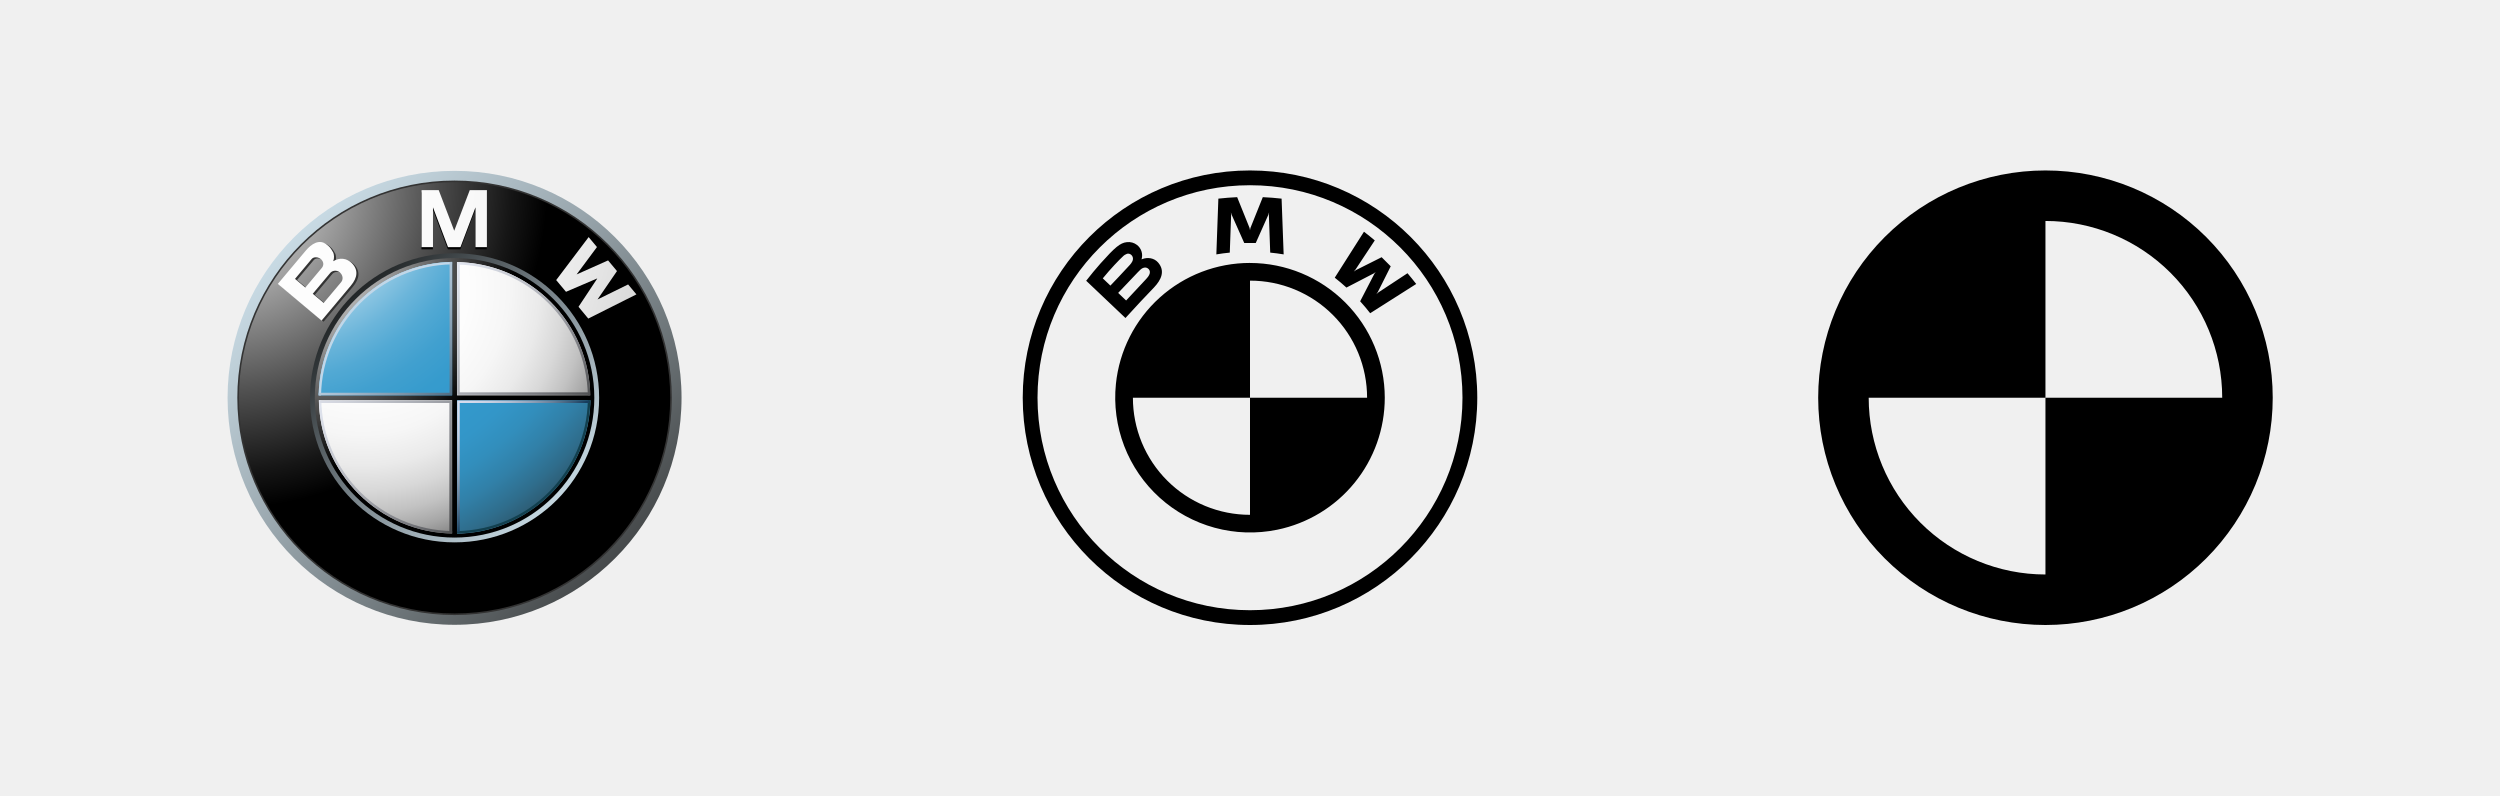
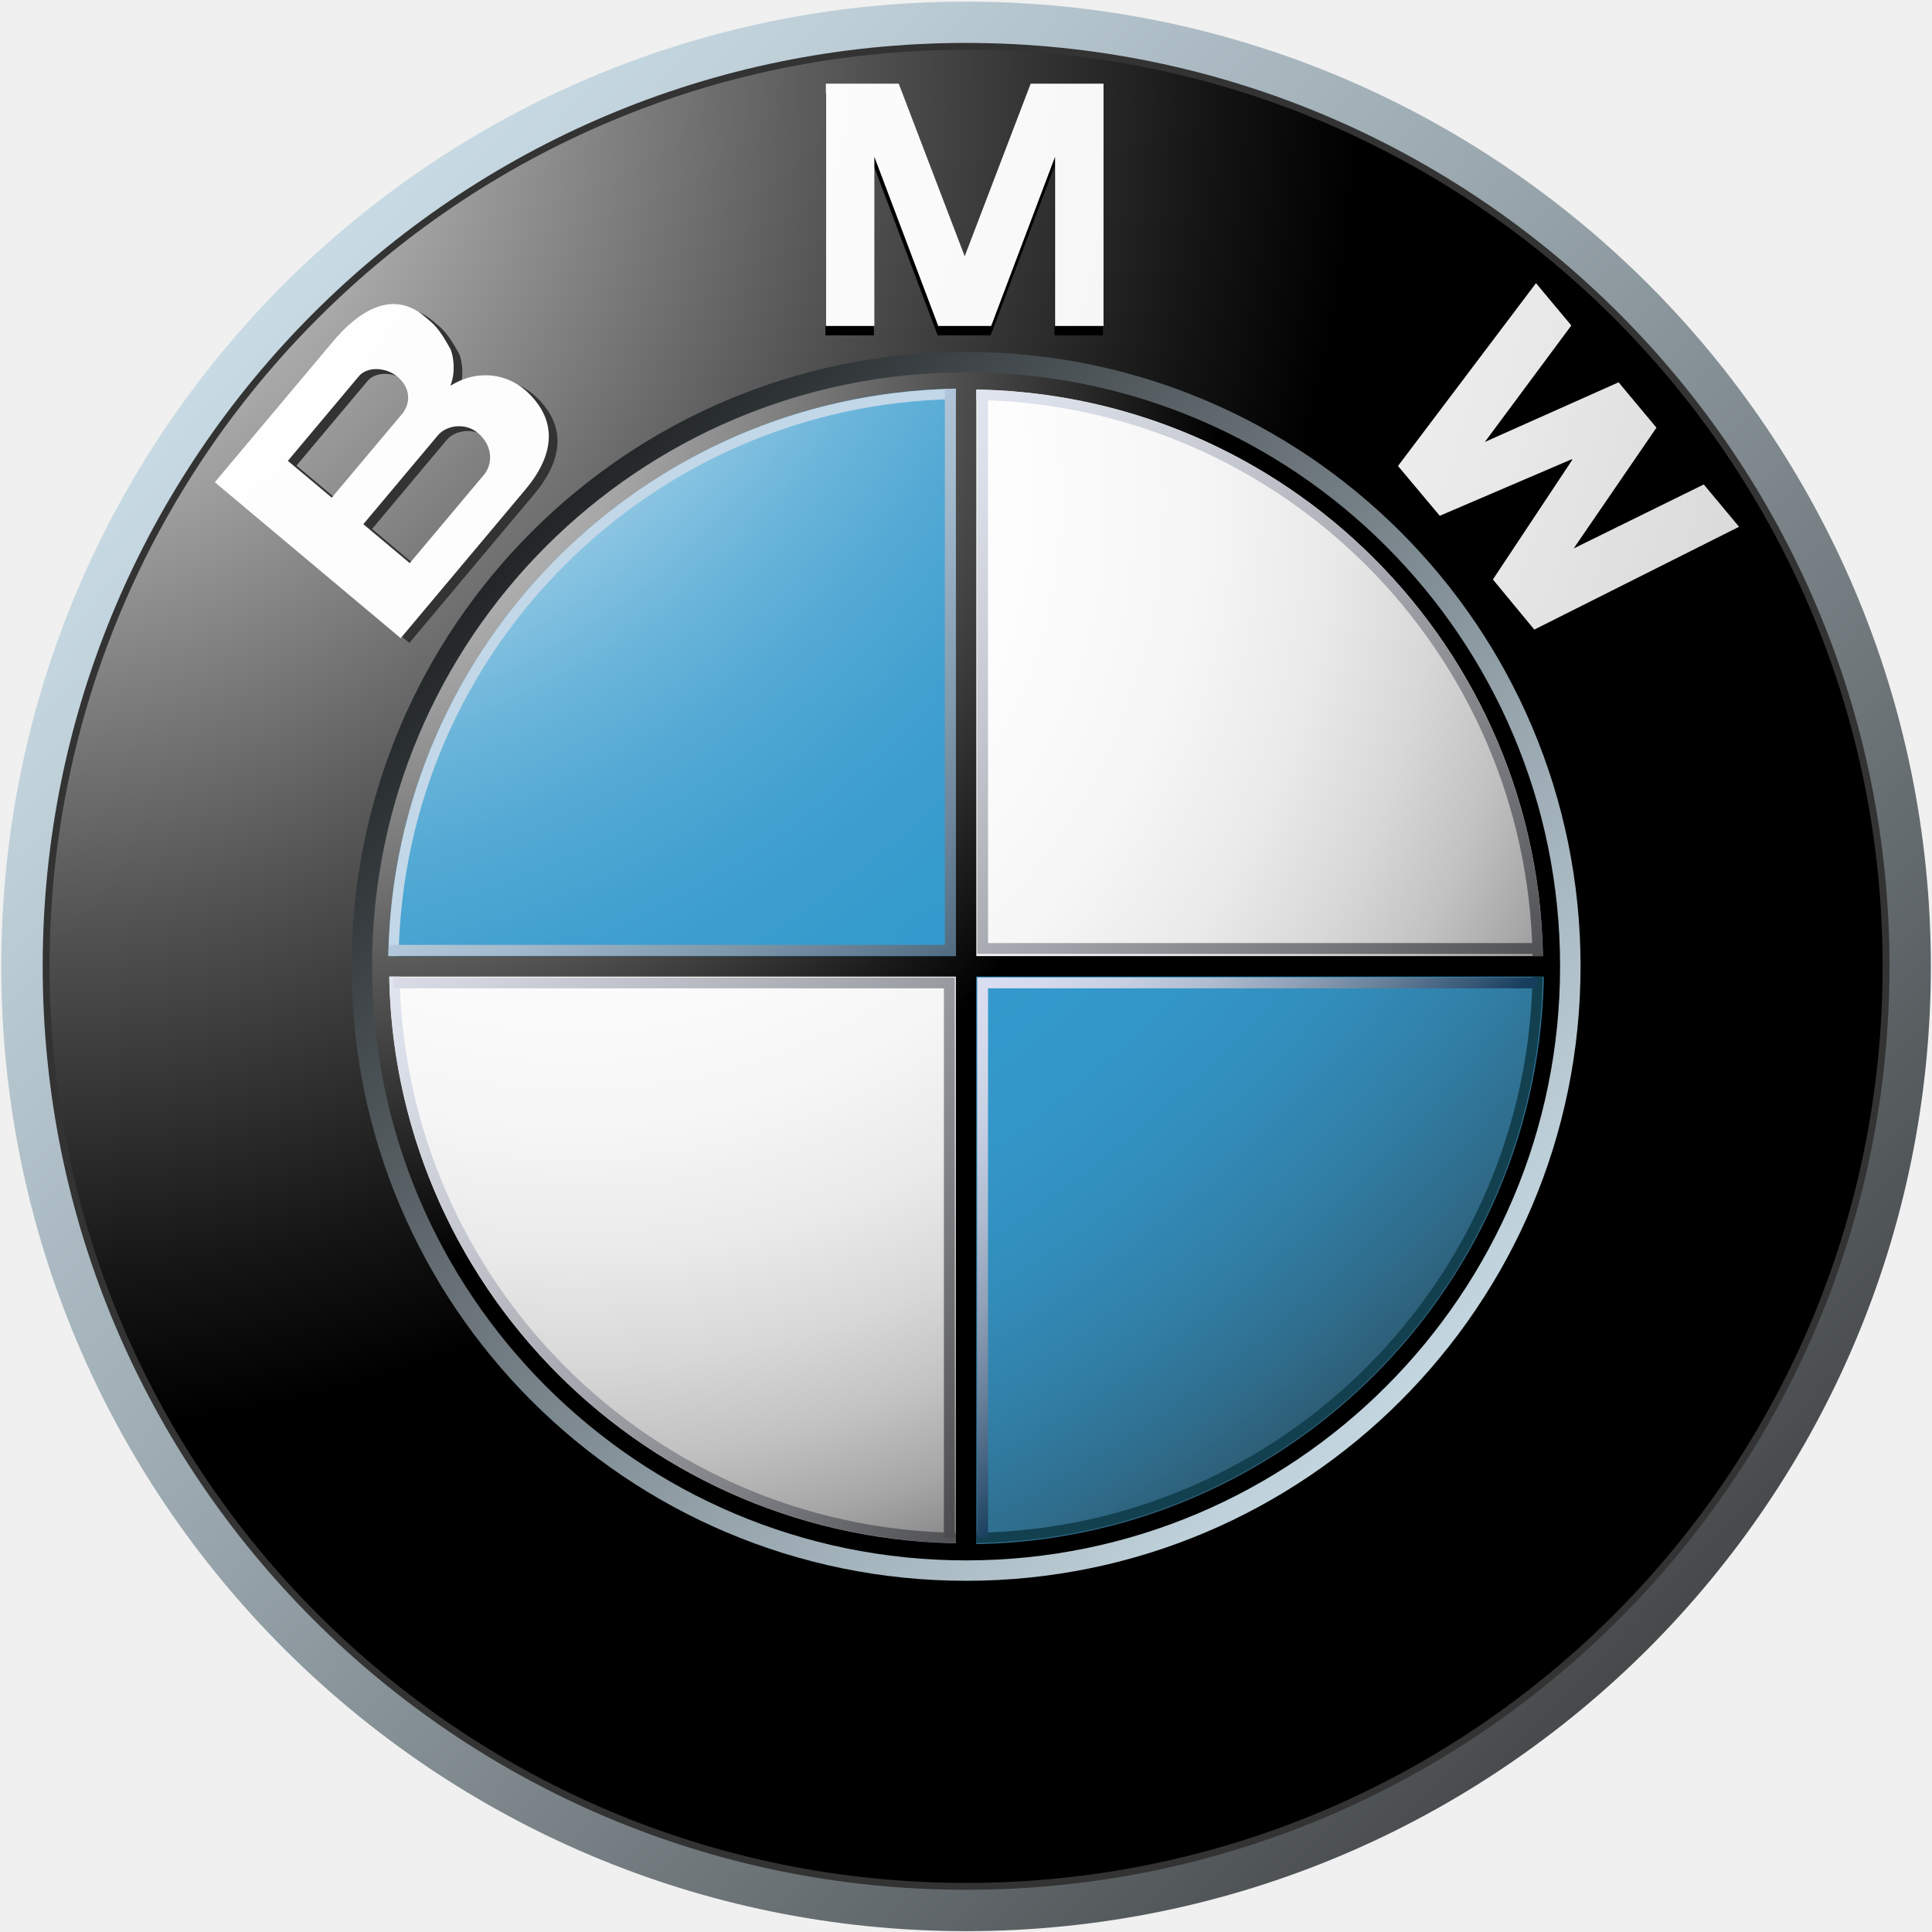
- <svg xmlns="http://www.w3.org/2000/svg" width="176" height="56" viewBox="0 0 176 56" fill="none">
-   <g clip-path="url(#clip0_601_49904)">
-     <path d="M32.001 12.027C23.176 12.027 16.021 19.181 16.021 28.006C16.021 36.831 23.176 43.986 32.001 43.986C40.827 43.986 47.981 36.831 47.981 28.006C47.981 19.181 40.827 12.027 32.001 12.027ZM32.001 43.187C23.617 43.187 16.821 36.39 16.821 28.006C16.821 19.622 23.617 12.825 32.001 12.825C40.386 12.825 47.182 19.622 47.182 28.006C47.182 36.39 40.386 43.187 32.001 43.187Z" fill="url(#paint0_linear_601_49904)" />
-     <path d="M47.296 28.006C47.296 36.453 40.448 43.301 32.001 43.301C23.555 43.301 16.707 36.453 16.707 28.006C16.707 19.559 23.555 12.711 32.001 12.711C40.448 12.711 47.296 19.559 47.296 28.006Z" fill="#333333" />
-     <path d="M47.182 28.006C47.182 36.39 40.386 43.187 32.001 43.187C23.617 43.187 16.821 36.39 16.821 28.006C16.821 19.622 23.617 12.825 32.001 12.825C40.386 12.825 47.182 19.622 47.182 28.006Z" fill="url(#paint1_radial_601_49904)" />
-     <path d="M42.179 28.006C42.179 33.627 37.622 38.183 32.001 38.183C26.38 38.183 21.824 33.627 21.824 28.006C21.824 22.385 26.38 17.829 32.001 17.829C37.622 17.829 42.179 22.385 42.179 28.006Z" fill="url(#paint2_linear_601_49904)" />
-     <path d="M32.409 17.554L33.466 14.752V17.554H34.269V13.541H33.062L31.965 16.414H31.975L30.878 13.541H29.671V17.554H30.474V14.752L31.531 17.554H32.409Z" fill="black" />
-     <path d="M43.428 19.353L42.056 21.353L44.211 20.294L44.796 20.994L41.404 22.697L40.719 21.868L42.034 19.886L42.026 19.876L39.839 20.812L39.146 19.988L41.433 16.96L42.017 17.661L40.586 19.589L42.802 18.601L43.428 19.353Z" fill="black" />
-     <path d="M24.894 18.587C24.571 18.273 24.072 18.178 23.603 18.469C23.693 18.237 23.657 18 23.609 17.869C23.407 17.502 23.336 17.455 23.171 17.316C22.632 16.864 22.065 17.25 21.66 17.732L19.701 20.066L22.78 22.649L24.845 20.189C25.317 19.626 25.39 19.069 24.894 18.587ZM20.912 19.712L22.088 18.31C22.224 18.148 22.532 18.154 22.73 18.321C22.948 18.504 22.948 18.762 22.802 18.937L21.639 20.323L20.912 19.712ZM24.157 19.945L22.93 21.407L22.163 20.761L23.398 19.288C23.538 19.122 23.849 19.073 24.059 19.25C24.296 19.449 24.319 19.751 24.157 19.945Z" fill="#333333" />
-     <path d="M32.417 17.399L33.475 14.597V17.399H34.278V13.386H33.071L31.973 16.259H31.984L30.886 13.386H29.679V17.399H30.482V14.597L31.54 17.399H32.417Z" fill="url(#paint3_radial_601_49904)" />
-     <path d="M43.436 19.084L42.065 21.084L44.22 20.024L44.804 20.725L41.413 22.428L40.727 21.598L42.042 19.616L42.034 19.606L39.847 20.543L39.155 19.718L41.441 16.691L42.026 17.392L40.594 19.32L42.809 18.332L43.436 19.084Z" fill="url(#paint4_radial_601_49904)" />
-     <path d="M24.75 18.508C24.428 18.194 23.928 18.099 23.46 18.39C23.549 18.157 23.513 17.921 23.466 17.791C23.263 17.422 23.193 17.377 23.027 17.237C22.488 16.785 21.921 17.171 21.517 17.654L19.558 19.987L22.637 22.57L24.701 20.109C25.173 19.547 25.246 18.99 24.75 18.508ZM20.768 19.633L21.944 18.232C22.08 18.069 22.388 18.076 22.587 18.242C22.804 18.425 22.805 18.684 22.658 18.858L21.495 20.244L20.768 19.633ZM24.014 19.866L22.787 21.327L22.018 20.682L23.254 19.209C23.394 19.043 23.705 18.994 23.915 19.171C24.153 19.37 24.176 19.672 24.014 19.866Z" fill="url(#paint5_radial_601_49904)" />
-     <path d="M22.163 28.006C22.163 22.572 26.568 18.167 32.001 18.167C37.435 18.167 41.84 22.572 41.84 28.006C41.84 33.44 37.435 37.845 32.001 37.845C26.568 37.845 22.163 33.44 22.163 28.006Z" fill="url(#paint6_radial_601_49904)" />
-     <path d="M22.445 28.006C22.445 22.729 26.724 18.45 32.001 18.45C37.279 18.45 41.558 22.729 41.558 28.006C41.558 33.284 37.279 37.563 32.001 37.563C26.724 37.563 22.445 33.284 22.445 28.006Z" fill="url(#paint7_radial_601_49904)" />
-     <path d="M22.43 28.006H32.001V18.435C26.715 18.435 22.43 22.72 22.43 28.006Z" fill="url(#paint8_radial_601_49904)" />
-     <path d="M32.001 28.006V37.577C37.287 37.577 41.572 33.292 41.572 28.006H32.001Z" fill="url(#paint9_radial_601_49904)" />
-     <path d="M41.651 27.836H32.171V18.356H31.831V27.836H22.351V28.176H31.831V37.656H32.171V28.176H41.651V27.836Z" fill="url(#paint10_radial_601_49904)" />
-     <path d="M32.171 18.624C37.22 18.714 41.294 22.788 41.384 27.836H41.553C41.463 22.694 37.313 18.544 32.171 18.454V18.624H32.171Z" fill="url(#paint11_linear_601_49904)" />
-     <path d="M22.602 27.835C22.692 22.78 26.772 18.7 31.827 18.61V18.44C26.677 18.53 22.523 22.686 22.432 27.835H22.602V27.835Z" fill="#C2D7E8" />
-     <path d="M31.831 37.388C26.783 37.298 22.709 33.224 22.619 28.176H22.449C22.54 33.318 26.689 37.468 31.831 37.558V37.388H31.831Z" fill="url(#paint12_linear_601_49904)" />
-     <path d="M41.384 28.176C41.294 33.224 37.22 37.298 32.171 37.388V37.558C37.313 37.468 41.464 33.318 41.553 28.176H41.384Z" fill="#12404F" />
-     <path d="M31.65 18.44V27.65H22.441V27.832H31.65H31.831V27.65V18.44H31.65Z" fill="url(#paint13_linear_601_49904)" />
-     <path d="M31.634 37.469V28.37H22.517V28.191H31.634H31.814V28.37V37.469H31.634Z" fill="url(#paint14_linear_601_49904)" />
-     <path d="M32.365 37.469V28.37H41.464V28.191H32.365H32.187V28.37V37.469H32.365Z" fill="url(#paint15_linear_601_49904)" />
-     <path d="M32.365 18.522V27.62H41.464V27.8H32.365H32.187V27.62V18.522H32.365Z" fill="url(#paint16_linear_601_49904)" />
+ <svg xmlns="http://www.w3.org/2000/svg" width="32" height="32" viewBox="0 0 32 32" fill="none">
+   <g clip-path="url(#clip0_601_24631)">
+     <path d="M16.001 0.027C7.176 0.027 0.021 7.181 0.021 16.006C0.021 24.831 7.176 31.986 16.001 31.986C24.827 31.986 31.981 24.831 31.981 16.006C31.981 7.181 24.827 0.027 16.001 0.027ZM16.001 31.187C7.617 31.187 0.821 24.39 0.821 16.006C0.821 7.622 7.617 0.825 16.001 0.825C24.386 0.825 31.182 7.622 31.182 16.006C31.182 24.39 24.386 31.187 16.001 31.187Z" fill="url(#paint0_linear_601_24631)" />
+     <path d="M31.296 16.006C31.296 24.453 24.448 31.301 16.001 31.301C7.555 31.301 0.707 24.453 0.707 16.006C0.707 7.559 7.555 0.711 16.001 0.711C24.448 0.711 31.296 7.559 31.296 16.006Z" fill="#333333" />
+     <path d="M31.182 16.006C31.182 24.39 24.386 31.187 16.001 31.187C7.617 31.187 0.821 24.39 0.821 16.006C0.821 7.622 7.617 0.825 16.001 0.825C24.386 0.825 31.182 7.622 31.182 16.006Z" fill="url(#paint1_radial_601_24631)" />
+     <path d="M26.179 16.006C26.179 21.627 21.622 26.183 16.001 26.183C10.38 26.183 5.824 21.627 5.824 16.006C5.824 10.385 10.38 5.829 16.001 5.829C21.622 5.829 26.179 10.385 26.179 16.006Z" fill="url(#paint2_linear_601_24631)" />
+     <path d="M16.409 5.554L17.466 2.752V5.554H18.269V1.541H17.062L15.965 4.414H15.975L14.878 1.541H13.671V5.554H14.474V2.752L15.531 5.554H16.409Z" fill="black" />
+     <path d="M27.428 7.353L26.056 9.353L28.211 8.294L28.796 8.994L25.404 10.697L24.719 9.868L26.034 7.886L26.026 7.876L23.839 8.812L23.146 7.988L25.433 4.96L26.017 5.661L24.586 7.589L26.802 6.601L27.428 7.353Z" fill="black" />
+     <path d="M8.894 6.587C8.571 6.273 8.072 6.178 7.603 6.469C7.693 6.237 7.657 6 7.609 5.869C7.407 5.502 7.336 5.455 7.171 5.316C6.632 4.864 6.065 5.25 5.66 5.732L3.702 8.066L6.78 10.649L8.845 8.189C9.317 7.626 9.39 7.069 8.894 6.587ZM4.911 7.712L6.088 6.31C6.224 6.148 6.532 6.154 6.73 6.321C6.948 6.504 6.949 6.762 6.802 6.937L5.639 8.323L4.911 7.712ZM8.157 7.945L6.93 9.406L6.163 8.761L7.398 7.288C7.538 7.122 7.849 7.074 8.059 7.25C8.296 7.449 8.319 7.751 8.157 7.945Z" fill="#333333" />
+     <path d="M16.417 5.399L17.475 2.597V5.399H18.278V1.386H17.071L15.973 4.259H15.984L14.886 1.386H13.679V5.399H14.482V2.597L15.54 5.399H16.417Z" fill="url(#paint3_radial_601_24631)" />
+     <path d="M27.436 7.084L26.065 9.084L28.22 8.024L28.804 8.725L25.413 10.428L24.727 9.598L26.042 7.616L26.034 7.606L23.847 8.543L23.155 7.718L25.441 4.69L26.026 5.391L24.594 7.32L26.809 6.332L27.436 7.084Z" fill="url(#paint4_radial_601_24631)" />
+     <path d="M8.75 6.508C8.428 6.194 7.928 6.099 7.46 6.39C7.549 6.157 7.513 5.921 7.466 5.791C7.263 5.422 7.193 5.376 7.027 5.237C6.488 4.785 5.921 5.171 5.517 5.654L3.558 7.987L6.637 10.57L8.702 8.109C9.173 7.547 9.246 6.99 8.75 6.508ZM4.768 7.633L5.944 6.231C6.08 6.069 6.388 6.075 6.586 6.242C6.804 6.425 6.805 6.684 6.658 6.858L5.495 8.243L4.768 7.633ZM8.014 7.866L6.787 9.327L6.018 8.682L7.254 7.209C7.394 7.043 7.705 6.994 7.915 7.171C8.153 7.37 8.176 7.672 8.014 7.866Z" fill="url(#paint5_radial_601_24631)" />
+     <path d="M6.163 16.006C6.163 10.572 10.568 6.167 16.001 6.167C21.436 6.167 25.84 10.572 25.84 16.006C25.84 21.44 21.436 25.845 16.001 25.845C10.568 25.845 6.163 21.44 6.163 16.006Z" fill="url(#paint6_radial_601_24631)" />
+     <path d="M6.445 16.006C6.445 10.729 10.724 6.45 16.001 6.45C21.279 6.45 25.558 10.729 25.558 16.006C25.558 21.284 21.279 25.563 16.001 25.563C10.724 25.563 6.445 21.284 6.445 16.006Z" fill="url(#paint7_radial_601_24631)" />
+     <path d="M6.43 16.006H16.001V6.435C10.715 6.435 6.43 10.72 6.43 16.006Z" fill="url(#paint8_radial_601_24631)" />
+     <path d="M16.001 16.006V25.577C21.287 25.577 25.572 21.292 25.572 16.006H16.001Z" fill="url(#paint9_radial_601_24631)" />
+     <path d="M25.651 15.836H16.171V6.356H15.832V15.836H6.351V16.176H15.832V25.656H16.171V16.176H25.651V15.836Z" fill="url(#paint10_radial_601_24631)" />
+     <path d="M16.171 6.624C21.22 6.714 25.294 10.788 25.384 15.836H25.553C25.463 10.694 21.313 6.544 16.171 6.454V6.624H16.171Z" fill="url(#paint11_linear_601_24631)" />
+     <path d="M6.602 15.835C6.692 10.78 10.772 6.7 15.827 6.61V6.44C10.678 6.53 6.523 10.686 6.432 15.835H6.602V15.835Z" fill="#C2D7E8" />
+     <path d="M15.832 25.388C10.783 25.299 6.709 21.224 6.619 16.176H6.449C6.54 21.318 10.689 25.468 15.832 25.558V25.388H15.832Z" fill="url(#paint12_linear_601_24631)" />
+     <path d="M25.384 16.176C25.294 21.224 21.22 25.299 16.171 25.388V25.558C21.313 25.468 25.463 21.318 25.553 16.176H25.384Z" fill="#12404F" />
+     <path d="M15.65 6.44V15.65H6.441V15.832H15.65H15.832V15.65V6.44H15.65Z" fill="url(#paint13_linear_601_24631)" />
+     <path d="M15.634 25.469V16.37H6.517V16.191H15.634H15.814V16.37V25.469H15.634Z" fill="url(#paint14_linear_601_24631)" />
+     <path d="M16.365 25.469V16.37H25.464V16.191H16.365H16.186V16.37V25.469H16.365Z" fill="url(#paint15_linear_601_24631)" />
+     <path d="M16.365 6.522V15.62H25.464V15.8H16.365H16.186V15.62V6.522H16.365Z" fill="url(#paint16_linear_601_24631)" />
  </g>
-   <g clip-path="url(#clip1_601_49904)">
-     <path d="M88 12C79.164 12 72 19.164 72 28C72 36.836 79.164 44 88 44C96.836 44 104 36.836 104 28C104 19.164 96.836 12 88 12ZM88 13.04C96.261 13.04 102.959 19.737 102.959 28C102.959 36.261 96.263 42.959 88 42.959C79.737 42.959 73.041 36.261 73.041 28C73.041 19.739 79.739 13.04 88 13.04ZM87.096 13.88C86.656 13.899 86.216 13.936 85.773 13.984L85.631 17.909C85.945 17.856 86.26 17.814 86.577 17.784L86.671 15.133L86.653 14.951L86.711 15.124L87.596 17.109H88.404L89.289 15.125L89.343 14.951L89.329 15.133L89.423 17.784C89.732 17.813 90.053 17.856 90.369 17.909L90.224 13.984C89.784 13.934 89.343 13.9 88.901 13.88L88.031 16.047L88 16.207L87.969 16.047L87.096 13.88ZM96.024 16.312L93.967 19.549C94.227 19.749 94.569 20.044 94.789 20.245L96.727 19.24L96.849 19.148L96.757 19.273L95.755 21.211C95.972 21.444 96.285 21.821 96.461 22.051L99.701 19.992C99.503 19.735 99.298 19.482 99.088 19.235L97.036 20.587L96.896 20.709L97 20.556L97.907 18.748L97.267 18.108L95.459 19.015L95.305 19.119L95.427 18.977L96.784 16.925C96.544 16.723 96.316 16.537 96.024 16.312ZM79.333 17.047C78.853 17.096 78.483 17.424 77.476 18.547C77.127 18.942 76.79 19.349 76.467 19.765L79.232 22.388C80.148 21.375 80.52 20.999 81.243 20.237C81.753 19.697 82.043 19.077 81.531 18.481C81.253 18.159 80.787 18.088 80.397 18.248L80.36 18.261L80.373 18.227C80.421 18.05 80.416 17.863 80.359 17.689C80.301 17.515 80.194 17.361 80.049 17.248C79.949 17.169 79.834 17.111 79.711 17.076C79.588 17.042 79.46 17.031 79.333 17.047ZM79.341 17.867C79.523 17.817 79.711 17.947 79.752 18.133C79.795 18.32 79.677 18.496 79.547 18.643C79.253 18.976 78.172 20.107 78.172 20.107L77.636 19.596C78.192 18.916 78.784 18.297 79.052 18.052C79.132 17.968 79.232 17.905 79.341 17.867ZM88 18.511C85.651 18.51 83.386 19.38 81.642 20.953C79.898 22.527 78.8 24.692 78.56 27.028V27.031C78.409 28.513 78.61 30.01 79.145 31.401C79.68 32.791 80.534 34.037 81.64 35.036C82.745 36.035 84.07 36.76 85.508 37.152C86.945 37.544 88.455 37.593 89.915 37.293C92.054 36.853 93.976 35.689 95.356 33.995C96.736 32.302 97.489 30.184 97.488 28C97.486 25.485 96.485 23.073 94.706 21.294C92.927 19.516 90.516 18.515 88 18.513V18.511ZM80.617 18.833C80.68 18.833 80.745 18.851 80.804 18.891C80.921 18.969 80.975 19.104 80.945 19.237C80.911 19.396 80.779 19.545 80.672 19.661L79.279 21.155L78.719 20.621C78.719 20.621 79.768 19.512 80.112 19.156C80.248 19.015 80.336 18.929 80.429 18.883C80.487 18.853 80.552 18.836 80.617 18.833ZM88 19.757C89.083 19.756 90.155 19.968 91.156 20.382C92.156 20.796 93.066 21.403 93.831 22.169C94.597 22.934 95.204 23.844 95.618 24.844C96.031 25.845 96.244 26.917 96.243 28H88V36.243C86.917 36.244 85.845 36.032 84.844 35.618C83.844 35.204 82.934 34.597 82.169 33.831C81.403 33.066 80.796 32.156 80.382 31.156C79.969 30.155 79.756 29.083 79.757 28H88V19.757Z" fill="black" />
-   </g>
-   <path fill-rule="evenodd" clip-rule="evenodd" d="M160 28C160 30.101 159.586 32.182 158.782 34.123C157.978 36.064 156.799 37.828 155.314 39.314C153.828 40.799 152.064 41.978 150.123 42.782C148.182 43.586 146.101 44 144 44C141.899 44 139.818 43.586 137.877 42.782C135.936 41.978 134.172 40.799 132.686 39.314C131.201 37.828 130.022 36.064 129.218 34.123C128.414 32.182 128 30.101 128 28C128 23.756 129.686 19.687 132.686 16.686C135.687 13.686 139.757 12 144 12C148.243 12 152.313 13.686 155.314 16.686C158.314 19.687 160 23.756 160 28ZM131.556 28C131.556 31.3 132.867 34.466 135.2 36.8C137.534 39.133 140.7 40.444 144 40.444V28H156.444C156.444 24.7 155.133 21.534 152.8 19.2C150.466 16.867 147.3 15.556 144 15.556V28H131.556Z" fill="black" />
  <defs>
-     <linearGradient id="paint0_linear_601_49904" x1="13.682" y1="10.304" x2="47.588" y2="43.068" gradientUnits="userSpaceOnUse">
+     <linearGradient id="paint0_linear_601_24631" x1="-2.318" y1="-1.696" x2="31.588" y2="31.068" gradientUnits="userSpaceOnUse">
      <stop stop-color="#DFF4FF" />
      <stop offset="0.098" stop-color="#D6EAF5" />
      <stop offset="0.268" stop-color="#BFD0D9" />
      <stop offset="0.488" stop-color="#98A5AC" />
      <stop offset="0.747" stop-color="#646B6E" />
      <stop offset="1" stop-color="#2B2B2B" />
    </linearGradient>
-     <radialGradient id="paint1_radial_601_49904" cx="0" cy="0" r="1" gradientUnits="userSpaceOnUse" gradientTransform="translate(15.8223 13.0836) scale(22.7029 22.7029)">
+     <radialGradient id="paint1_radial_601_24631" cx="0" cy="0" r="1" gradientUnits="userSpaceOnUse" gradientTransform="translate(-0.177749 1.08355) scale(22.7029 22.7029)">
      <stop stop-color="white" />
      <stop offset="0.306" stop-color="#A8A8A8" />
      <stop offset="0.646" stop-color="#4F4F4F" />
      <stop offset="0.885" stop-color="#161616" />
      <stop offset="1" />
    </radialGradient>
-     <linearGradient id="paint2_linear_601_49904" x1="43.669" y1="39.281" x2="22.074" y2="18.413" gradientUnits="userSpaceOnUse">
+     <linearGradient id="paint2_linear_601_24631" x1="27.669" y1="27.281" x2="6.074" y2="6.413" gradientUnits="userSpaceOnUse">
      <stop stop-color="#DFF4FF" />
      <stop offset="0.086" stop-color="#D6EAF5" />
      <stop offset="0.233" stop-color="#BED0D9" />
      <stop offset="0.424" stop-color="#96A4AC" />
      <stop offset="0.652" stop-color="#5F686D" />
      <stop offset="0.907" stop-color="#1A1D1E" />
      <stop offset="1" />
    </linearGradient>
-     <radialGradient id="paint3_radial_601_49904" cx="0" cy="0" r="1" gradientUnits="userSpaceOnUse" gradientTransform="translate(11.7449 10.7716) scale(54.5518 54.5518)">
+     <radialGradient id="paint3_radial_601_24631" cx="0" cy="0" r="1" gradientUnits="userSpaceOnUse" gradientTransform="translate(-4.25507 -1.22845) scale(54.5518 54.5518)">
      <stop stop-color="white" />
      <stop offset="0.31" stop-color="#FDFDFD" />
      <stop offset="0.451" stop-color="#F6F6F6" />
      <stop offset="0.557" stop-color="#E9E9E9" />
      <stop offset="0.646" stop-color="#D7D7D7" />
      <stop offset="0.724" stop-color="#BFBFBF" />
      <stop offset="0.794" stop-color="#A2A2A2" />
      <stop offset="0.859" stop-color="#808080" />
      <stop offset="0.92" stop-color="#575757" />
      <stop offset="0.975" stop-color="#2B2B2B" />
      <stop offset="1" stop-color="#141414" />
    </radialGradient>
-     <radialGradient id="paint4_radial_601_49904" cx="0" cy="0" r="1" gradientUnits="userSpaceOnUse" gradientTransform="translate(11.7425 10.7716) scale(54.5564 54.5564)">
+     <radialGradient id="paint4_radial_601_24631" cx="0" cy="0" r="1" gradientUnits="userSpaceOnUse" gradientTransform="translate(-4.25753 -1.22845) scale(54.5564 54.5564)">
      <stop stop-color="white" />
      <stop offset="0.31" stop-color="#FDFDFD" />
      <stop offset="0.451" stop-color="#F6F6F6" />
      <stop offset="0.557" stop-color="#E9E9E9" />
      <stop offset="0.646" stop-color="#D7D7D7" />
      <stop offset="0.724" stop-color="#BFBFBF" />
      <stop offset="0.794" stop-color="#A2A2A2" />
      <stop offset="0.859" stop-color="#808080" />
      <stop offset="0.92" stop-color="#575757" />
      <stop offset="0.975" stop-color="#2B2B2B" />
      <stop offset="1" stop-color="#141414" />
    </radialGradient>
-     <radialGradient id="paint5_radial_601_49904" cx="0" cy="0" r="1" gradientUnits="userSpaceOnUse" gradientTransform="translate(11.7395 10.7556) scale(54.5982)">
+     <radialGradient id="paint5_radial_601_24631" cx="0" cy="0" r="1" gradientUnits="userSpaceOnUse" gradientTransform="translate(-4.26049 -1.24445) scale(54.5982)">
      <stop stop-color="white" />
      <stop offset="0.31" stop-color="#FDFDFD" />
      <stop offset="0.451" stop-color="#F6F6F6" />
      <stop offset="0.557" stop-color="#E9E9E9" />
      <stop offset="0.646" stop-color="#D7D7D7" />
      <stop offset="0.724" stop-color="#BFBFBF" />
      <stop offset="0.794" stop-color="#A2A2A2" />
      <stop offset="0.859" stop-color="#808080" />
      <stop offset="0.92" stop-color="#575757" />
      <stop offset="0.975" stop-color="#2B2B2B" />
      <stop offset="1" stop-color="#141414" />
    </radialGradient>
-     <radialGradient id="paint6_radial_601_49904" cx="0" cy="0" r="1" gradientUnits="userSpaceOnUse" gradientTransform="translate(21.5151 18.3345) scale(14.7143 14.7143)">
+     <radialGradient id="paint6_radial_601_24631" cx="0" cy="0" r="1" gradientUnits="userSpaceOnUse" gradientTransform="translate(5.51514 6.33449) scale(14.7143 14.7143)">
      <stop stop-color="#E6E6E6" />
      <stop offset="0.104" stop-color="#D6D6D6" />
      <stop offset="0.307" stop-color="#ADADAD" />
      <stop offset="0.588" stop-color="#6C6C6C" />
      <stop offset="0.933" stop-color="#121212" />
      <stop offset="1" />
    </radialGradient>
-     <radialGradient id="paint7_radial_601_49904" cx="0" cy="0" r="1" gradientUnits="userSpaceOnUse" gradientTransform="translate(25.5397 20.3135) scale(21.3988 21.3988)">
+     <radialGradient id="paint7_radial_601_24631" cx="0" cy="0" r="1" gradientUnits="userSpaceOnUse" gradientTransform="translate(9.53966 8.31354) scale(21.3988 21.3988)">
      <stop stop-color="white" />
      <stop offset="0.344" stop-color="#FDFDFD" />
      <stop offset="0.481" stop-color="#F6F6F6" />
      <stop offset="0.582" stop-color="#EAEAEA" />
      <stop offset="0.665" stop-color="#D8D8D8" />
      <stop offset="0.737" stop-color="#C2C2C2" />
      <stop offset="0.802" stop-color="#A6A6A6" />
      <stop offset="0.86" stop-color="#848484" />
      <stop offset="0.913" stop-color="#5F5F5F" />
      <stop offset="0.949" stop-color="#404040" />
      <stop offset="0.957" stop-color="#404040" />
      <stop offset="1" />
    </radialGradient>
-     <radialGradient id="paint8_radial_601_49904" cx="0" cy="0" r="1" gradientUnits="userSpaceOnUse" gradientTransform="translate(19.2567 12.202) scale(37.8975)">
+     <radialGradient id="paint8_radial_601_24631" cx="0" cy="0" r="1" gradientUnits="userSpaceOnUse" gradientTransform="translate(3.25672 0.201972) scale(37.8975)">
      <stop offset="0.169" stop-color="white" />
      <stop offset="0.196" stop-color="#E0EFF7" />
      <stop offset="0.241" stop-color="#B2D9EC" />
      <stop offset="0.287" stop-color="#8BC5E2" />
      <stop offset="0.335" stop-color="#6BB5DA" />
      <stop offset="0.384" stop-color="#52A9D4" />
      <stop offset="0.436" stop-color="#41A0CF" />
      <stop offset="0.491" stop-color="#369BCD" />
      <stop offset="0.556" stop-color="#3399CC" />
      <stop offset="0.606" stop-color="#3396C8" />
      <stop offset="0.655" stop-color="#328EBC" />
      <stop offset="0.705" stop-color="#3180A8" />
      <stop offset="0.754" stop-color="#2F6D8C" />
      <stop offset="0.803" stop-color="#2D5468" />
      <stop offset="0.851" stop-color="#2A373D" />
      <stop offset="0.871" stop-color="#292929" />
    </radialGradient>
-     <radialGradient id="paint9_radial_601_49904" cx="0" cy="0" r="1" gradientUnits="userSpaceOnUse" gradientTransform="translate(19.2567 12.2017) scale(37.8967 37.8967)">
+     <radialGradient id="paint9_radial_601_24631" cx="0" cy="0" r="1" gradientUnits="userSpaceOnUse" gradientTransform="translate(3.25671 0.201729) scale(37.8967 37.8967)">
      <stop offset="0.169" stop-color="white" />
      <stop offset="0.196" stop-color="#E0EFF7" />
      <stop offset="0.241" stop-color="#B2D9EC" />
      <stop offset="0.287" stop-color="#8BC5E2" />
      <stop offset="0.335" stop-color="#6BB5DA" />
      <stop offset="0.384" stop-color="#52A9D4" />
      <stop offset="0.436" stop-color="#41A0CF" />
      <stop offset="0.491" stop-color="#369BCD" />
      <stop offset="0.556" stop-color="#3399CC" />
      <stop offset="0.606" stop-color="#3396C8" />
      <stop offset="0.655" stop-color="#328EBC" />
      <stop offset="0.705" stop-color="#3180A8" />
      <stop offset="0.754" stop-color="#2F6D8C" />
      <stop offset="0.803" stop-color="#2D5468" />
      <stop offset="0.851" stop-color="#2A373D" />
      <stop offset="0.871" stop-color="#292929" />
    </radialGradient>
-     <radialGradient id="paint10_radial_601_49904" cx="0" cy="0" r="1" gradientUnits="userSpaceOnUse" gradientTransform="translate(21.7161 18.5198) scale(14.4323)">
+     <radialGradient id="paint10_radial_601_24631" cx="0" cy="0" r="1" gradientUnits="userSpaceOnUse" gradientTransform="translate(5.7161 6.51984) scale(14.4323)">
      <stop stop-color="#E6E6E6" />
      <stop offset="0.104" stop-color="#D6D6D6" />
      <stop offset="0.307" stop-color="#ADADAD" />
      <stop offset="0.588" stop-color="#6C6C6C" />
      <stop offset="0.933" stop-color="#121212" />
      <stop offset="1" />
    </radialGradient>
-     <linearGradient id="paint11_linear_601_49904" x1="30.109" y1="14.916" x2="44.183" y2="28.517" gradientUnits="userSpaceOnUse">
+     <linearGradient id="paint11_linear_601_24631" x1="14.109" y1="2.916" x2="28.183" y2="16.517" gradientUnits="userSpaceOnUse">
      <stop stop-color="#F0F4FF" />
      <stop offset="0.109" stop-color="#EBEFF9" />
      <stop offset="0.247" stop-color="#DCE0EA" />
      <stop offset="0.403" stop-color="#C4C7CF" />
      <stop offset="0.57" stop-color="#A2A4AB" />
      <stop offset="0.747" stop-color="#76777C" />
      <stop offset="0.929" stop-color="#414243" />
      <stop offset="1" stop-color="#2B2B2B" />
    </linearGradient>
-     <linearGradient id="paint12_linear_601_49904" x1="18.685" y1="26.399" x2="32.76" y2="40" gradientUnits="userSpaceOnUse">
+     <linearGradient id="paint12_linear_601_24631" x1="2.685" y1="14.399" x2="16.76" y2="28" gradientUnits="userSpaceOnUse">
      <stop stop-color="#F0F4FF" />
      <stop offset="0.109" stop-color="#EBEFF9" />
      <stop offset="0.247" stop-color="#DCE0EA" />
      <stop offset="0.403" stop-color="#C4C7CF" />
      <stop offset="0.57" stop-color="#A2A4AB" />
      <stop offset="0.747" stop-color="#76777C" />
      <stop offset="0.929" stop-color="#414243" />
      <stop offset="1" stop-color="#2B2B2B" />
    </linearGradient>
-     <linearGradient id="paint13_linear_601_49904" x1="25.494" y1="21.549" x2="32.792" y2="28.602" gradientUnits="userSpaceOnUse">
+     <linearGradient id="paint13_linear_601_24631" x1="9.494" y1="9.549" x2="16.792" y2="16.602" gradientUnits="userSpaceOnUse">
      <stop stop-color="#C2D7E8" />
      <stop offset="0.134" stop-color="#BACFE1" />
      <stop offset="0.343" stop-color="#A4BACD" />
      <stop offset="0.6" stop-color="#8098AC" />
      <stop offset="0.894" stop-color="#4E697F" />
      <stop offset="1" stop-color="#3A566D" />
    </linearGradient>
-     <linearGradient id="paint14_linear_601_49904" x1="21.839" y1="23.277" x2="35.772" y2="36.741" gradientUnits="userSpaceOnUse">
+     <linearGradient id="paint14_linear_601_24631" x1="5.839" y1="11.277" x2="19.772" y2="24.741" gradientUnits="userSpaceOnUse">
      <stop stop-color="#F0F4FF" />
      <stop offset="0.097" stop-color="#E8EBF6" />
      <stop offset="0.257" stop-color="#D1D4DD" />
      <stop offset="0.459" stop-color="#ABAEB5" />
      <stop offset="0.695" stop-color="#78797D" />
      <stop offset="0.958" stop-color="#363637" />
      <stop offset="1" stop-color="#2B2B2B" />
    </linearGradient>
-     <linearGradient id="paint15_linear_601_49904" x1="32.108" y1="28.272" x2="36.996" y2="32.994" gradientUnits="userSpaceOnUse">
+     <linearGradient id="paint15_linear_601_24631" x1="16.108" y1="16.272" x2="20.996" y2="20.994" gradientUnits="userSpaceOnUse">
      <stop stop-color="#D9DEF0" />
      <stop offset="0.123" stop-color="#D4DAEC" />
      <stop offset="0.263" stop-color="#C7CFE2" />
      <stop offset="0.411" stop-color="#B0BCD1" />
      <stop offset="0.566" stop-color="#90A1B8" />
      <stop offset="0.725" stop-color="#677F99" />
      <stop offset="0.885" stop-color="#355674" />
      <stop offset="0.972" stop-color="#173D5D" />
    </linearGradient>
-     <linearGradient id="paint16_linear_601_49904" x1="27.109" y1="18.167" x2="41.027" y2="31.617" gradientUnits="userSpaceOnUse">
+     <linearGradient id="paint16_linear_601_24631" x1="11.109" y1="6.167" x2="25.027" y2="19.617" gradientUnits="userSpaceOnUse">
      <stop stop-color="#F0F4FF" />
      <stop offset="0.109" stop-color="#EBEFF9" />
      <stop offset="0.247" stop-color="#DCE0EA" />
      <stop offset="0.403" stop-color="#C4C7CF" />
      <stop offset="0.57" stop-color="#A2A4AB" />
      <stop offset="0.747" stop-color="#76777C" />
      <stop offset="0.929" stop-color="#414243" />
      <stop offset="1" stop-color="#2B2B2B" />
    </linearGradient>
-     <clipPath id="clip0_601_49904">
-       <rect width="32" height="32" fill="white" transform="translate(16 12)" />
-     </clipPath>
-     <clipPath id="clip1_601_49904">
-       <rect width="32" height="32" fill="white" transform="translate(72 12)" />
+     <clipPath id="clip0_601_24631">
+       <rect width="32" height="32" fill="white" />
    </clipPath>
  </defs>
</svg>
